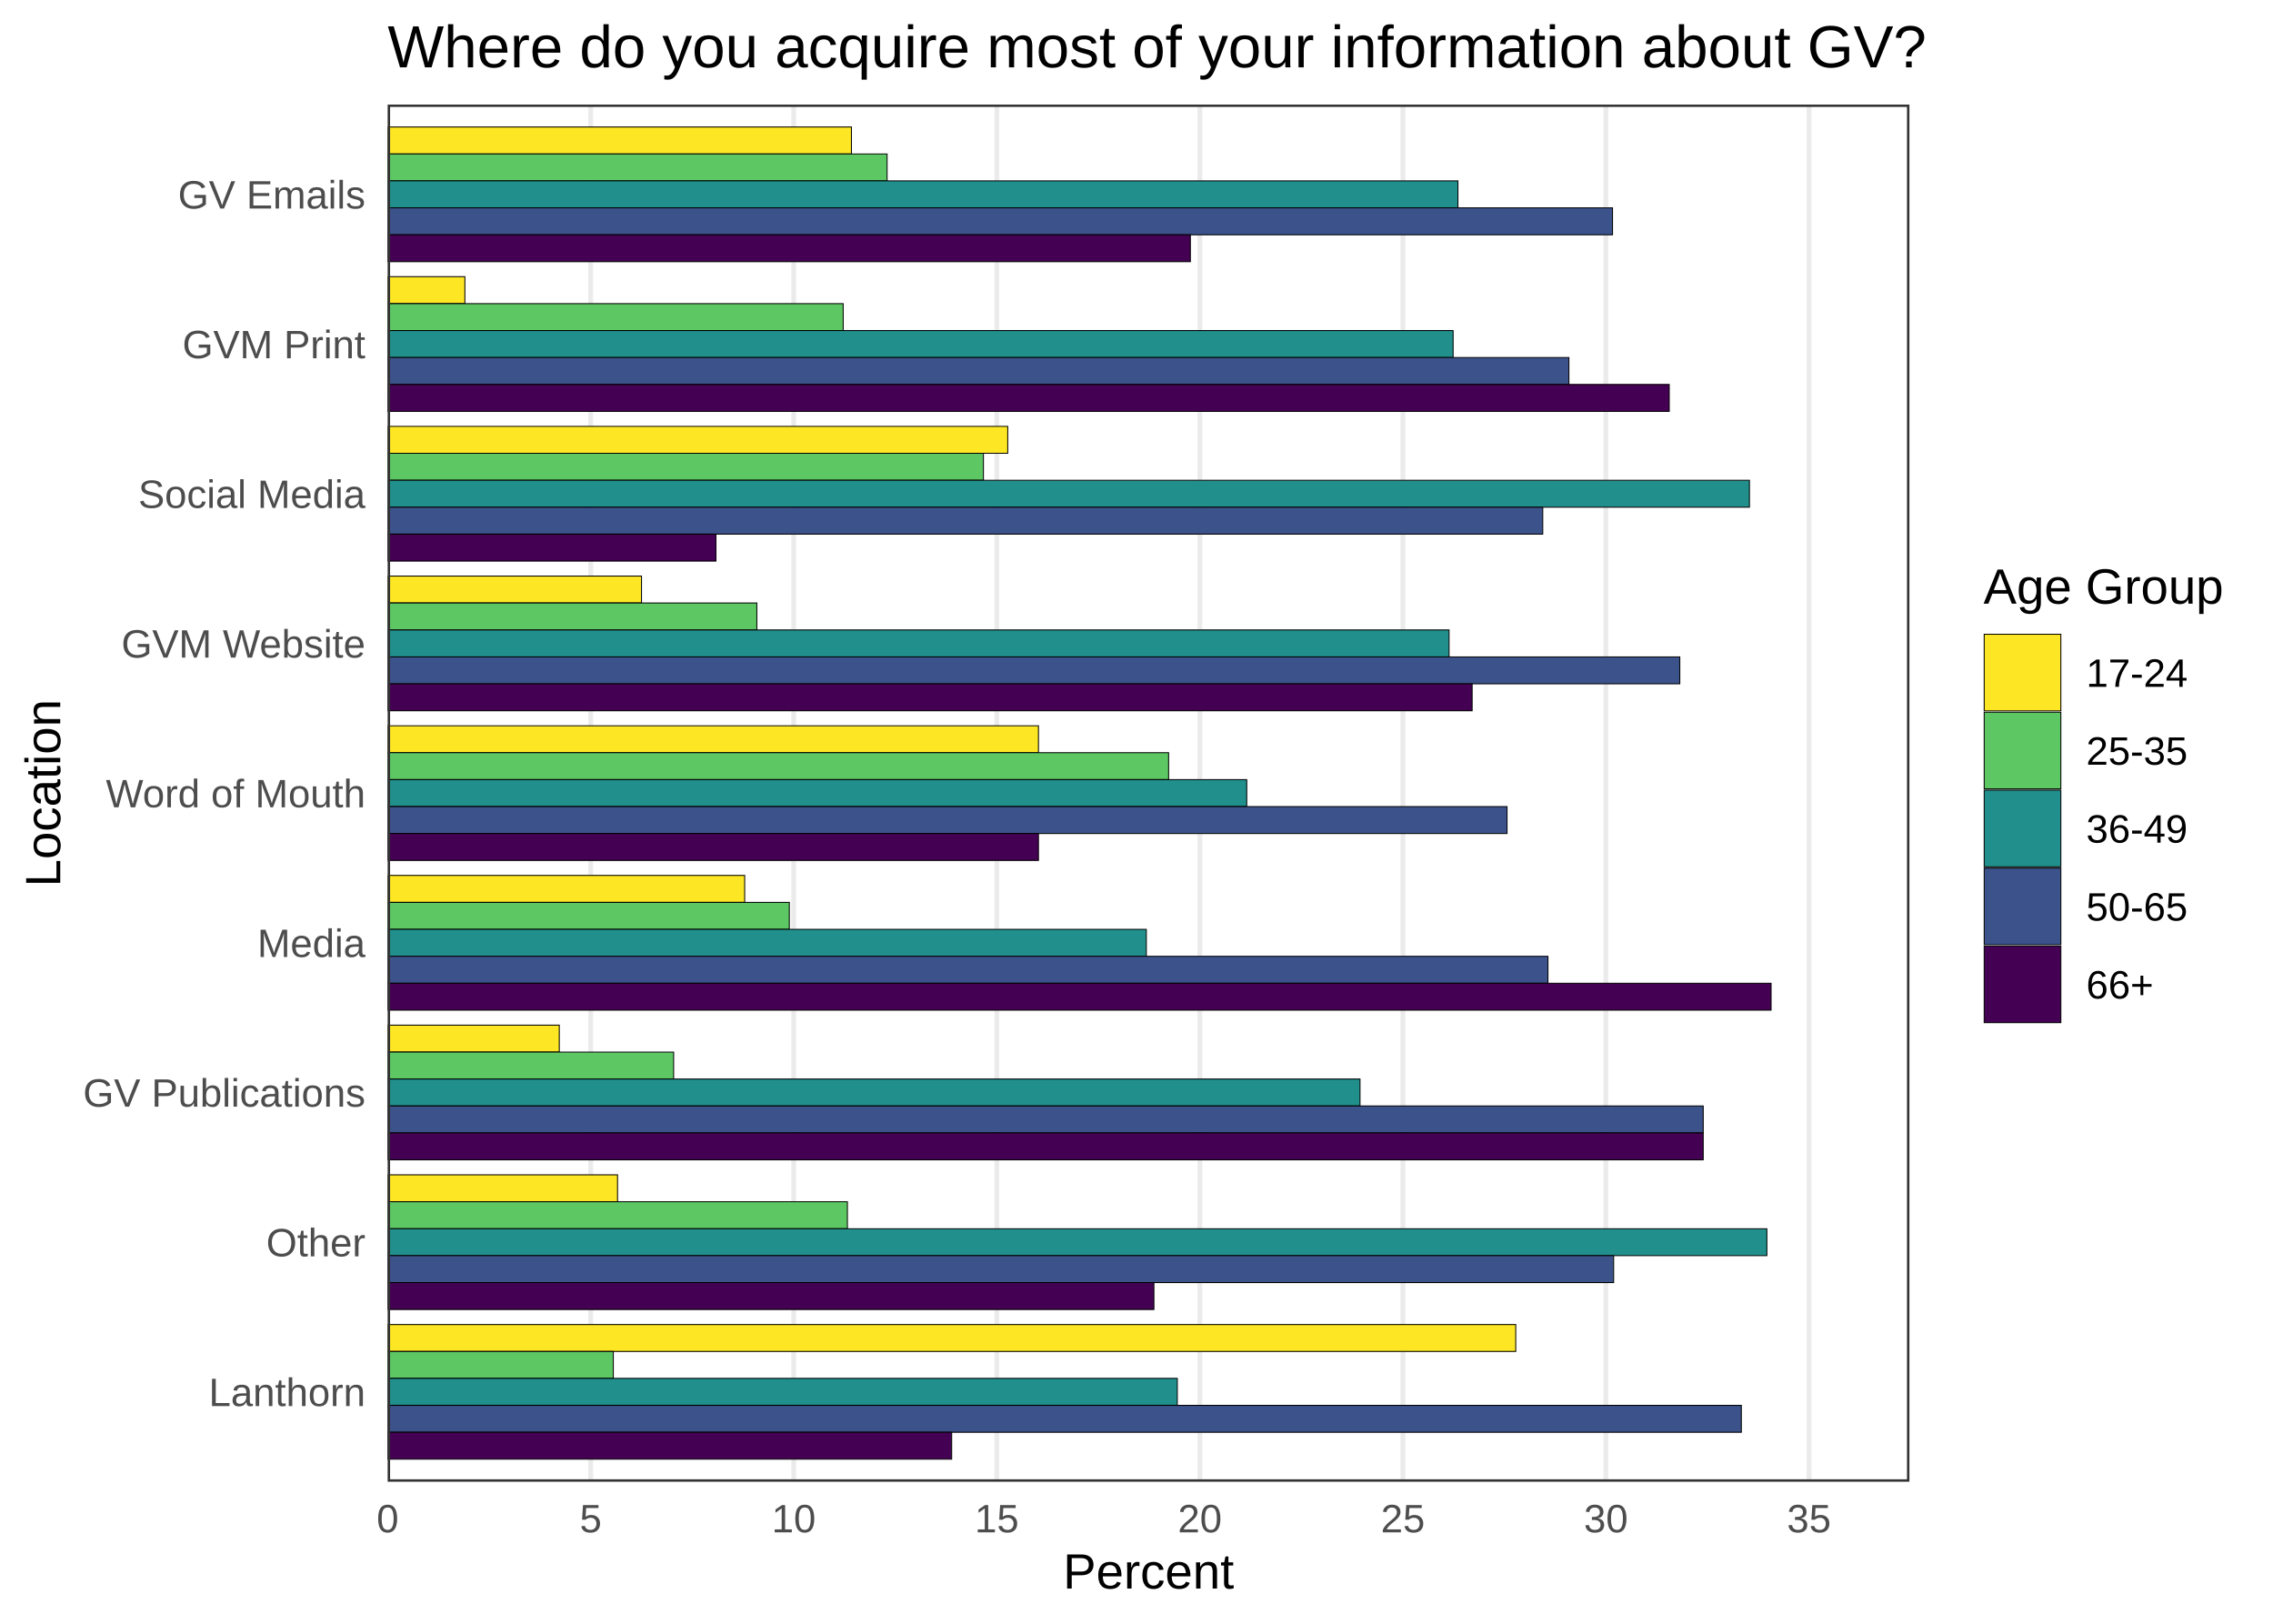
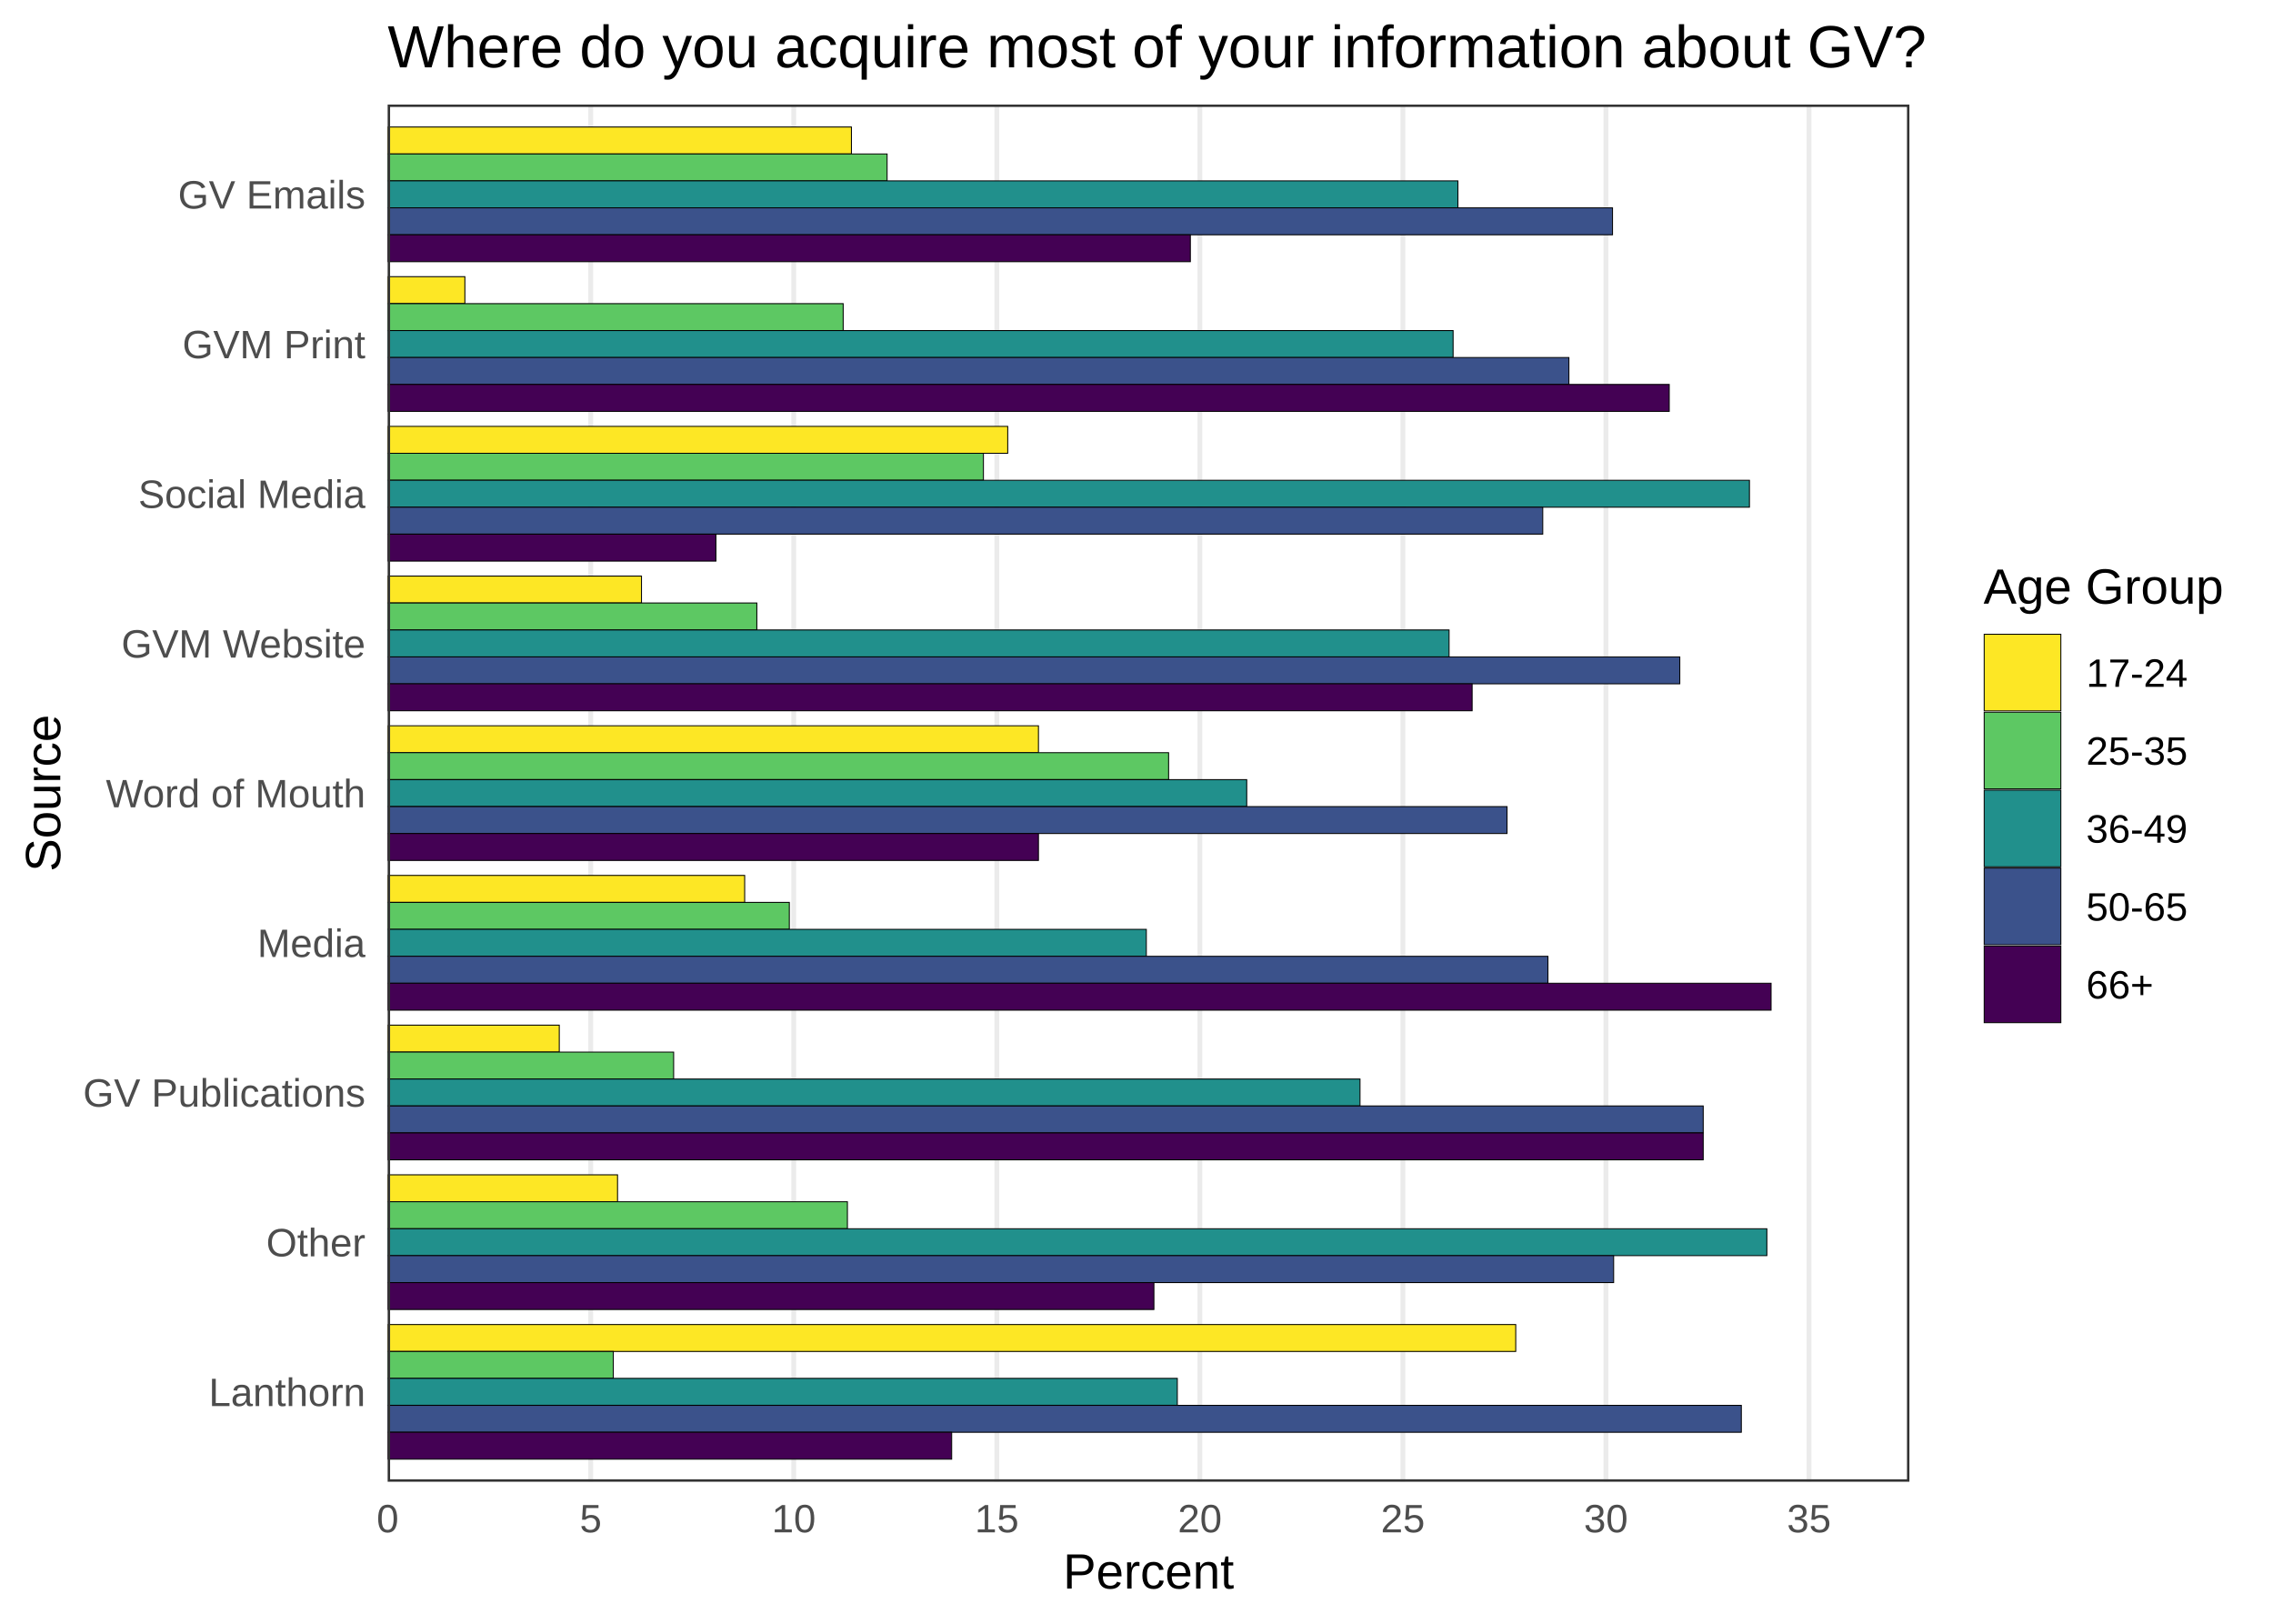
<svg xmlns="http://www.w3.org/2000/svg" class="svglite" width="504.00pt" height="360.00pt" viewBox="0 0 504.00 360.00">
  <defs>
    <style type="text/css">
    .svglite line, .svglite polyline, .svglite polygon, .svglite path, .svglite rect, .svglite circle {
      fill: none;
      stroke: #000000;
      stroke-linecap: round;
      stroke-linejoin: round;
      stroke-miterlimit: 10.00;
    }
    .svglite text {
      white-space: pre;
    }
  </style>
  </defs>
  <rect width="100%" height="100%" style="stroke: none; fill: #FFFFFF;" />
  <defs>
    <clipPath id="cpMC4wMHw1MDQuMDB8MC4wMHwzNjAuMDA=">
      <rect x="0.00" y="0.00" width="504.00" height="360.00" />
    </clipPath>
  </defs>
  <g clip-path="url(#cpMC4wMHw1MDQuMDB8MC4wMHwzNjAuMDA=)">
    <rect x="0.00" y="0.00" width="504.00" height="360.00" style="stroke-width: 1.07; stroke: #FFFFFF; fill: #FFFFFF;" />
  </g>
  <defs>
    <clipPath id="cpODUuOTZ8NDIzLjM4fDIzLjE4fDMyOC41MA==">
      <rect x="85.96" y="23.18" width="337.42" height="305.33" />
    </clipPath>
  </defs>
  <g clip-path="url(#cpODUuOTZ8NDIzLjM4fDIzLjE4fDMyOC41MA==)">
    <rect x="85.96" y="23.18" width="337.42" height="305.33" style="stroke-width: 1.07; stroke: none; fill: #FFFFFF;" />
    <polyline points="85.96,328.50 85.96,23.18 " style="stroke-width: 1.07; stroke: #EBEBEB; stroke-linecap: butt;" />
    <polyline points="130.98,328.50 130.98,23.18 " style="stroke-width: 1.07; stroke: #EBEBEB; stroke-linecap: butt;" />
    <polyline points="176.00,328.50 176.00,23.18 " style="stroke-width: 1.07; stroke: #EBEBEB; stroke-linecap: butt;" />
    <polyline points="221.03,328.50 221.03,23.18 " style="stroke-width: 1.07; stroke: #EBEBEB; stroke-linecap: butt;" />
    <polyline points="266.05,328.50 266.05,23.18 " style="stroke-width: 1.07; stroke: #EBEBEB; stroke-linecap: butt;" />
    <polyline points="311.07,328.50 311.07,23.18 " style="stroke-width: 1.07; stroke: #EBEBEB; stroke-linecap: butt;" />
    <polyline points="356.09,328.50 356.09,23.18 " style="stroke-width: 1.07; stroke: #EBEBEB; stroke-linecap: butt;" />
    <polyline points="401.12,328.50 401.12,23.18 " style="stroke-width: 1.07; stroke: #EBEBEB; stroke-linecap: butt;" />
    <rect x="85.96" y="28.16" width="102.83" height="5.97" style="stroke-width: 0.21; stroke-linecap: butt; stroke-linejoin: miter; fill: #FDE725;" />
    <rect x="85.96" y="227.28" width="38.05" height="5.97" style="stroke-width: 0.21; stroke-linecap: butt; stroke-linejoin: miter; fill: #FDE725;" />
    <rect x="85.96" y="61.34" width="17.12" height="5.97" style="stroke-width: 0.21; stroke-linecap: butt; stroke-linejoin: miter; fill: #FDE725;" />
    <rect x="85.96" y="127.72" width="56.28" height="5.97" style="stroke-width: 0.21; stroke-linecap: butt; stroke-linejoin: miter; fill: #FDE725;" />
    <rect x="85.96" y="293.66" width="250.13" height="5.97" style="stroke-width: 0.21; stroke-linecap: butt; stroke-linejoin: miter; fill: #FDE725;" />
    <rect x="85.96" y="194.09" width="79.16" height="5.97" style="stroke-width: 0.21; stroke-linecap: butt; stroke-linejoin: miter; fill: #FDE725;" />
    <rect x="85.96" y="260.47" width="50.97" height="5.97" style="stroke-width: 0.21; stroke-linecap: butt; stroke-linejoin: miter; fill: #FDE725;" />
    <rect x="85.96" y="94.53" width="137.49" height="5.97" style="stroke-width: 0.21; stroke-linecap: butt; stroke-linejoin: miter; fill: #FDE725;" />
    <rect x="85.96" y="160.91" width="144.30" height="5.97" style="stroke-width: 0.21; stroke-linecap: butt; stroke-linejoin: miter; fill: #FDE725;" />
    <rect x="85.96" y="34.13" width="110.74" height="5.97" style="stroke-width: 0.21; stroke-linecap: butt; stroke-linejoin: miter; fill: #5DC863;" />
    <rect x="85.96" y="233.26" width="63.41" height="5.97" style="stroke-width: 0.21; stroke-linecap: butt; stroke-linejoin: miter; fill: #5DC863;" />
    <rect x="85.96" y="67.32" width="101.00" height="5.97" style="stroke-width: 0.21; stroke-linecap: butt; stroke-linejoin: miter; fill: #5DC863;" />
    <rect x="85.96" y="133.69" width="81.86" height="5.97" style="stroke-width: 0.21; stroke-linecap: butt; stroke-linejoin: miter; fill: #5DC863;" />
    <rect x="85.96" y="299.63" width="50.03" height="5.97" style="stroke-width: 0.21; stroke-linecap: butt; stroke-linejoin: miter; fill: #5DC863;" />
    <rect x="85.96" y="200.07" width="89.06" height="5.97" style="stroke-width: 0.21; stroke-linecap: butt; stroke-linejoin: miter; fill: #5DC863;" />
    <rect x="85.96" y="266.44" width="101.94" height="5.97" style="stroke-width: 0.21; stroke-linecap: butt; stroke-linejoin: miter; fill: #5DC863;" />
    <rect x="85.96" y="100.50" width="132.10" height="5.97" style="stroke-width: 0.21; stroke-linecap: butt; stroke-linejoin: miter; fill: #5DC863;" />
    <rect x="85.96" y="166.88" width="173.16" height="5.97" style="stroke-width: 0.21; stroke-linecap: butt; stroke-linejoin: miter; fill: #5DC863;" />
    <rect x="85.96" y="40.10" width="237.31" height="5.97" style="stroke-width: 0.21; stroke-linecap: butt; stroke-linejoin: miter; fill: #21908C;" />
    <rect x="85.96" y="239.23" width="215.60" height="5.97" style="stroke-width: 0.21; stroke-linecap: butt; stroke-linejoin: miter; fill: #21908C;" />
    <rect x="85.96" y="73.29" width="236.24" height="5.97" style="stroke-width: 0.21; stroke-linecap: butt; stroke-linejoin: miter; fill: #21908C;" />
    <rect x="85.96" y="139.67" width="235.35" height="5.97" style="stroke-width: 0.21; stroke-linecap: butt; stroke-linejoin: miter; fill: #21908C;" />
    <rect x="85.96" y="305.60" width="175.09" height="5.97" style="stroke-width: 0.21; stroke-linecap: butt; stroke-linejoin: miter; fill: #21908C;" />
    <rect x="85.96" y="206.04" width="168.22" height="5.97" style="stroke-width: 0.21; stroke-linecap: butt; stroke-linejoin: miter; fill: #21908C;" />
    <rect x="85.96" y="272.42" width="305.81" height="5.97" style="stroke-width: 0.21; stroke-linecap: butt; stroke-linejoin: miter; fill: #21908C;" />
    <rect x="85.96" y="106.48" width="301.95" height="5.97" style="stroke-width: 0.21; stroke-linecap: butt; stroke-linejoin: miter; fill: #21908C;" />
    <rect x="85.96" y="172.85" width="190.48" height="5.97" style="stroke-width: 0.21; stroke-linecap: butt; stroke-linejoin: miter; fill: #21908C;" />
    <rect x="85.96" y="46.08" width="271.59" height="5.97" style="stroke-width: 0.21; stroke-linecap: butt; stroke-linejoin: miter; fill: #3B528B;" />
    <rect x="85.96" y="245.20" width="291.70" height="5.97" style="stroke-width: 0.21; stroke-linecap: butt; stroke-linejoin: miter; fill: #3B528B;" />
    <rect x="85.96" y="79.26" width="261.92" height="5.97" style="stroke-width: 0.21; stroke-linecap: butt; stroke-linejoin: miter; fill: #3B528B;" />
    <rect x="85.96" y="145.64" width="286.51" height="5.97" style="stroke-width: 0.21; stroke-linecap: butt; stroke-linejoin: miter; fill: #3B528B;" />
    <rect x="85.96" y="311.58" width="300.15" height="5.97" style="stroke-width: 0.21; stroke-linecap: butt; stroke-linejoin: miter; fill: #3B528B;" />
    <rect x="85.96" y="212.02" width="257.27" height="5.97" style="stroke-width: 0.21; stroke-linecap: butt; stroke-linejoin: miter; fill: #3B528B;" />
    <rect x="85.96" y="278.39" width="271.84" height="5.97" style="stroke-width: 0.21; stroke-linecap: butt; stroke-linejoin: miter; fill: #3B528B;" />
    <rect x="85.96" y="112.45" width="256.12" height="5.97" style="stroke-width: 0.21; stroke-linecap: butt; stroke-linejoin: miter; fill: #3B528B;" />
    <rect x="85.96" y="178.83" width="248.20" height="5.97" style="stroke-width: 0.21; stroke-linecap: butt; stroke-linejoin: miter; fill: #3B528B;" />
    <rect x="85.96" y="52.05" width="177.98" height="5.97" style="stroke-width: 0.21; stroke-linecap: butt; stroke-linejoin: miter; fill: #440154;" />
    <rect x="85.96" y="251.18" width="291.70" height="5.97" style="stroke-width: 0.21; stroke-linecap: butt; stroke-linejoin: miter; fill: #440154;" />
    <rect x="85.96" y="85.24" width="284.17" height="5.97" style="stroke-width: 0.21; stroke-linecap: butt; stroke-linejoin: miter; fill: #440154;" />
    <rect x="85.96" y="151.61" width="240.46" height="5.97" style="stroke-width: 0.21; stroke-linecap: butt; stroke-linejoin: miter; fill: #440154;" />
    <rect x="85.96" y="317.55" width="125.06" height="5.97" style="stroke-width: 0.21; stroke-linecap: butt; stroke-linejoin: miter; fill: #440154;" />
    <rect x="85.96" y="217.99" width="306.75" height="5.97" style="stroke-width: 0.21; stroke-linecap: butt; stroke-linejoin: miter; fill: #440154;" />
    <rect x="85.96" y="284.36" width="169.90" height="5.97" style="stroke-width: 0.21; stroke-linecap: butt; stroke-linejoin: miter; fill: #440154;" />
    <rect x="85.96" y="118.43" width="72.79" height="5.97" style="stroke-width: 0.21; stroke-linecap: butt; stroke-linejoin: miter; fill: #440154;" />
    <rect x="85.96" y="184.80" width="144.30" height="5.97" style="stroke-width: 0.21; stroke-linecap: butt; stroke-linejoin: miter; fill: #440154;" />
    <rect x="85.96" y="23.18" width="337.42" height="305.33" style="stroke-width: 1.07; stroke: #333333;" />
  </g>
  <g clip-path="url(#cpMC4wMHw1MDQuMDB8MC4wMHwzNjAuMDA=)">
    <text x="81.03" y="311.74" text-anchor="end" style="font-size: 8.80px;fill: #4D4D4D; font-family: &quot;Arial&quot;;" textLength="34.75px" lengthAdjust="spacingAndGlyphs">Lanthorn</text>
    <text x="81.03" y="278.55" text-anchor="end" style="font-size: 8.80px;fill: #4D4D4D; font-family: &quot;Arial&quot;;" textLength="22.02px" lengthAdjust="spacingAndGlyphs">Other</text>
    <text x="81.03" y="245.37" text-anchor="end" style="font-size: 8.80px;fill: #4D4D4D; font-family: &quot;Arial&quot;;" textLength="62.61px" lengthAdjust="spacingAndGlyphs">GV Publications</text>
    <text x="81.03" y="212.18" text-anchor="end" style="font-size: 8.80px;fill: #4D4D4D; font-family: &quot;Arial&quot;;" textLength="23.97px" lengthAdjust="spacingAndGlyphs">Media</text>
    <text x="81.03" y="178.99" text-anchor="end" style="font-size: 8.80px;fill: #4D4D4D; font-family: &quot;Arial&quot;;" textLength="57.57px" lengthAdjust="spacingAndGlyphs">Word of Mouth</text>
    <text x="81.03" y="145.80" text-anchor="end" style="font-size: 8.80px;fill: #4D4D4D; font-family: &quot;Arial&quot;;" textLength="54.12px" lengthAdjust="spacingAndGlyphs">GVM Website</text>
    <text x="81.03" y="112.62" text-anchor="end" style="font-size: 8.80px;fill: #4D4D4D; font-family: &quot;Arial&quot;;" textLength="50.38px" lengthAdjust="spacingAndGlyphs">Social Media</text>
    <text x="81.03" y="79.43" text-anchor="end" style="font-size: 8.80px;fill: #4D4D4D; font-family: &quot;Arial&quot;;" textLength="40.59px" lengthAdjust="spacingAndGlyphs">GVM Print</text>
    <text x="81.03" y="46.24" text-anchor="end" style="font-size: 8.80px;fill: #4D4D4D; font-family: &quot;Arial&quot;;" textLength="41.56px" lengthAdjust="spacingAndGlyphs">GV Emails</text>
    <text x="85.96" y="339.74" text-anchor="middle" style="font-size: 8.80px;fill: #4D4D4D; font-family: &quot;Arial&quot;;" textLength="4.90px" lengthAdjust="spacingAndGlyphs">0</text>
    <text x="130.98" y="339.74" text-anchor="middle" style="font-size: 8.80px;fill: #4D4D4D; font-family: &quot;Arial&quot;;" textLength="4.90px" lengthAdjust="spacingAndGlyphs">5</text>
    <text x="176.00" y="339.74" text-anchor="middle" style="font-size: 8.80px;fill: #4D4D4D; font-family: &quot;Arial&quot;;" textLength="9.79px" lengthAdjust="spacingAndGlyphs">10</text>
    <text x="221.03" y="339.74" text-anchor="middle" style="font-size: 8.80px;fill: #4D4D4D; font-family: &quot;Arial&quot;;" textLength="9.79px" lengthAdjust="spacingAndGlyphs">15</text>
    <text x="266.05" y="339.74" text-anchor="middle" style="font-size: 8.80px;fill: #4D4D4D; font-family: &quot;Arial&quot;;" textLength="9.79px" lengthAdjust="spacingAndGlyphs">20</text>
    <text x="311.07" y="339.74" text-anchor="middle" style="font-size: 8.80px;fill: #4D4D4D; font-family: &quot;Arial&quot;;" textLength="9.79px" lengthAdjust="spacingAndGlyphs">25</text>
    <text x="356.09" y="339.74" text-anchor="middle" style="font-size: 8.80px;fill: #4D4D4D; font-family: &quot;Arial&quot;;" textLength="9.79px" lengthAdjust="spacingAndGlyphs">30</text>
    <text x="401.12" y="339.74" text-anchor="middle" style="font-size: 8.80px;fill: #4D4D4D; font-family: &quot;Arial&quot;;" textLength="9.79px" lengthAdjust="spacingAndGlyphs">35</text>
    <text x="254.67" y="352.20" text-anchor="middle" style="font-size: 11.00px; font-family: &quot;Arial&quot;;" textLength="37.92px" lengthAdjust="spacingAndGlyphs">Percent</text>
-     <text transform="translate(13.36,175.84) rotate(-90)" text-anchor="middle" style="font-size: 11.00px; font-family: &quot;Arial&quot;;" textLength="41.60px" lengthAdjust="spacingAndGlyphs">Location</text>
+     <text transform="translate(13.36,175.84) rotate(-90)" text-anchor="middle" style="font-size: 11.00px; font-family: &quot;Arial&quot;;" textLength="34.86px" lengthAdjust="spacingAndGlyphs">Source</text>
    <rect x="434.34" y="119.32" width="64.18" height="113.03" style="stroke-width: 1.07; stroke: none; fill: #FFFFFF;" />
    <text x="439.82" y="133.84" style="font-size: 11.00px; font-family: &quot;Arial&quot;;" textLength="53.22px" lengthAdjust="spacingAndGlyphs">Age Group</text>
    <rect x="439.82" y="140.48" width="17.28" height="17.28" style="stroke-width: 1.07; stroke: none; fill: #FFFFFF;" />
    <rect x="439.96" y="140.62" width="17.00" height="17.00" style="stroke-width: 0.21; stroke-linecap: butt; stroke-linejoin: miter; fill: #FDE725;" />
    <rect x="439.82" y="157.76" width="17.28" height="17.28" style="stroke-width: 1.07; stroke: none; fill: #FFFFFF;" />
    <rect x="439.96" y="157.90" width="17.00" height="17.00" style="stroke-width: 0.21; stroke-linecap: butt; stroke-linejoin: miter; fill: #5DC863;" />
    <rect x="439.82" y="175.04" width="17.28" height="17.28" style="stroke-width: 1.07; stroke: none; fill: #FFFFFF;" />
    <rect x="439.96" y="175.18" width="17.00" height="17.00" style="stroke-width: 0.21; stroke-linecap: butt; stroke-linejoin: miter; fill: #21908C;" />
    <rect x="439.82" y="192.32" width="17.28" height="17.28" style="stroke-width: 1.07; stroke: none; fill: #FFFFFF;" />
    <rect x="439.96" y="192.46" width="17.00" height="17.00" style="stroke-width: 0.21; stroke-linecap: butt; stroke-linejoin: miter; fill: #3B528B;" />
    <rect x="439.82" y="209.60" width="17.28" height="17.28" style="stroke-width: 1.07; stroke: none; fill: #FFFFFF;" />
    <rect x="439.96" y="209.74" width="17.00" height="17.00" style="stroke-width: 0.21; stroke-linecap: butt; stroke-linejoin: miter; fill: #440154;" />
    <text x="462.58" y="152.27" style="font-size: 8.80px; font-family: &quot;Arial&quot;;" textLength="22.51px" lengthAdjust="spacingAndGlyphs">17-24</text>
    <text x="462.58" y="169.55" style="font-size: 8.80px; font-family: &quot;Arial&quot;;" textLength="22.51px" lengthAdjust="spacingAndGlyphs">25-35</text>
    <text x="462.58" y="186.83" style="font-size: 8.80px; font-family: &quot;Arial&quot;;" textLength="22.51px" lengthAdjust="spacingAndGlyphs">36-49</text>
    <text x="462.58" y="204.11" style="font-size: 8.80px; font-family: &quot;Arial&quot;;" textLength="22.51px" lengthAdjust="spacingAndGlyphs">50-65</text>
    <text x="462.58" y="221.39" style="font-size: 8.80px; font-family: &quot;Arial&quot;;" textLength="14.93px" lengthAdjust="spacingAndGlyphs">66+</text>
    <text x="85.96" y="14.93" style="font-size: 13.20px; font-family: &quot;Arial&quot;;" textLength="340.95px" lengthAdjust="spacingAndGlyphs">Where do you acquire most of your information about GV?</text>
  </g>
</svg>
